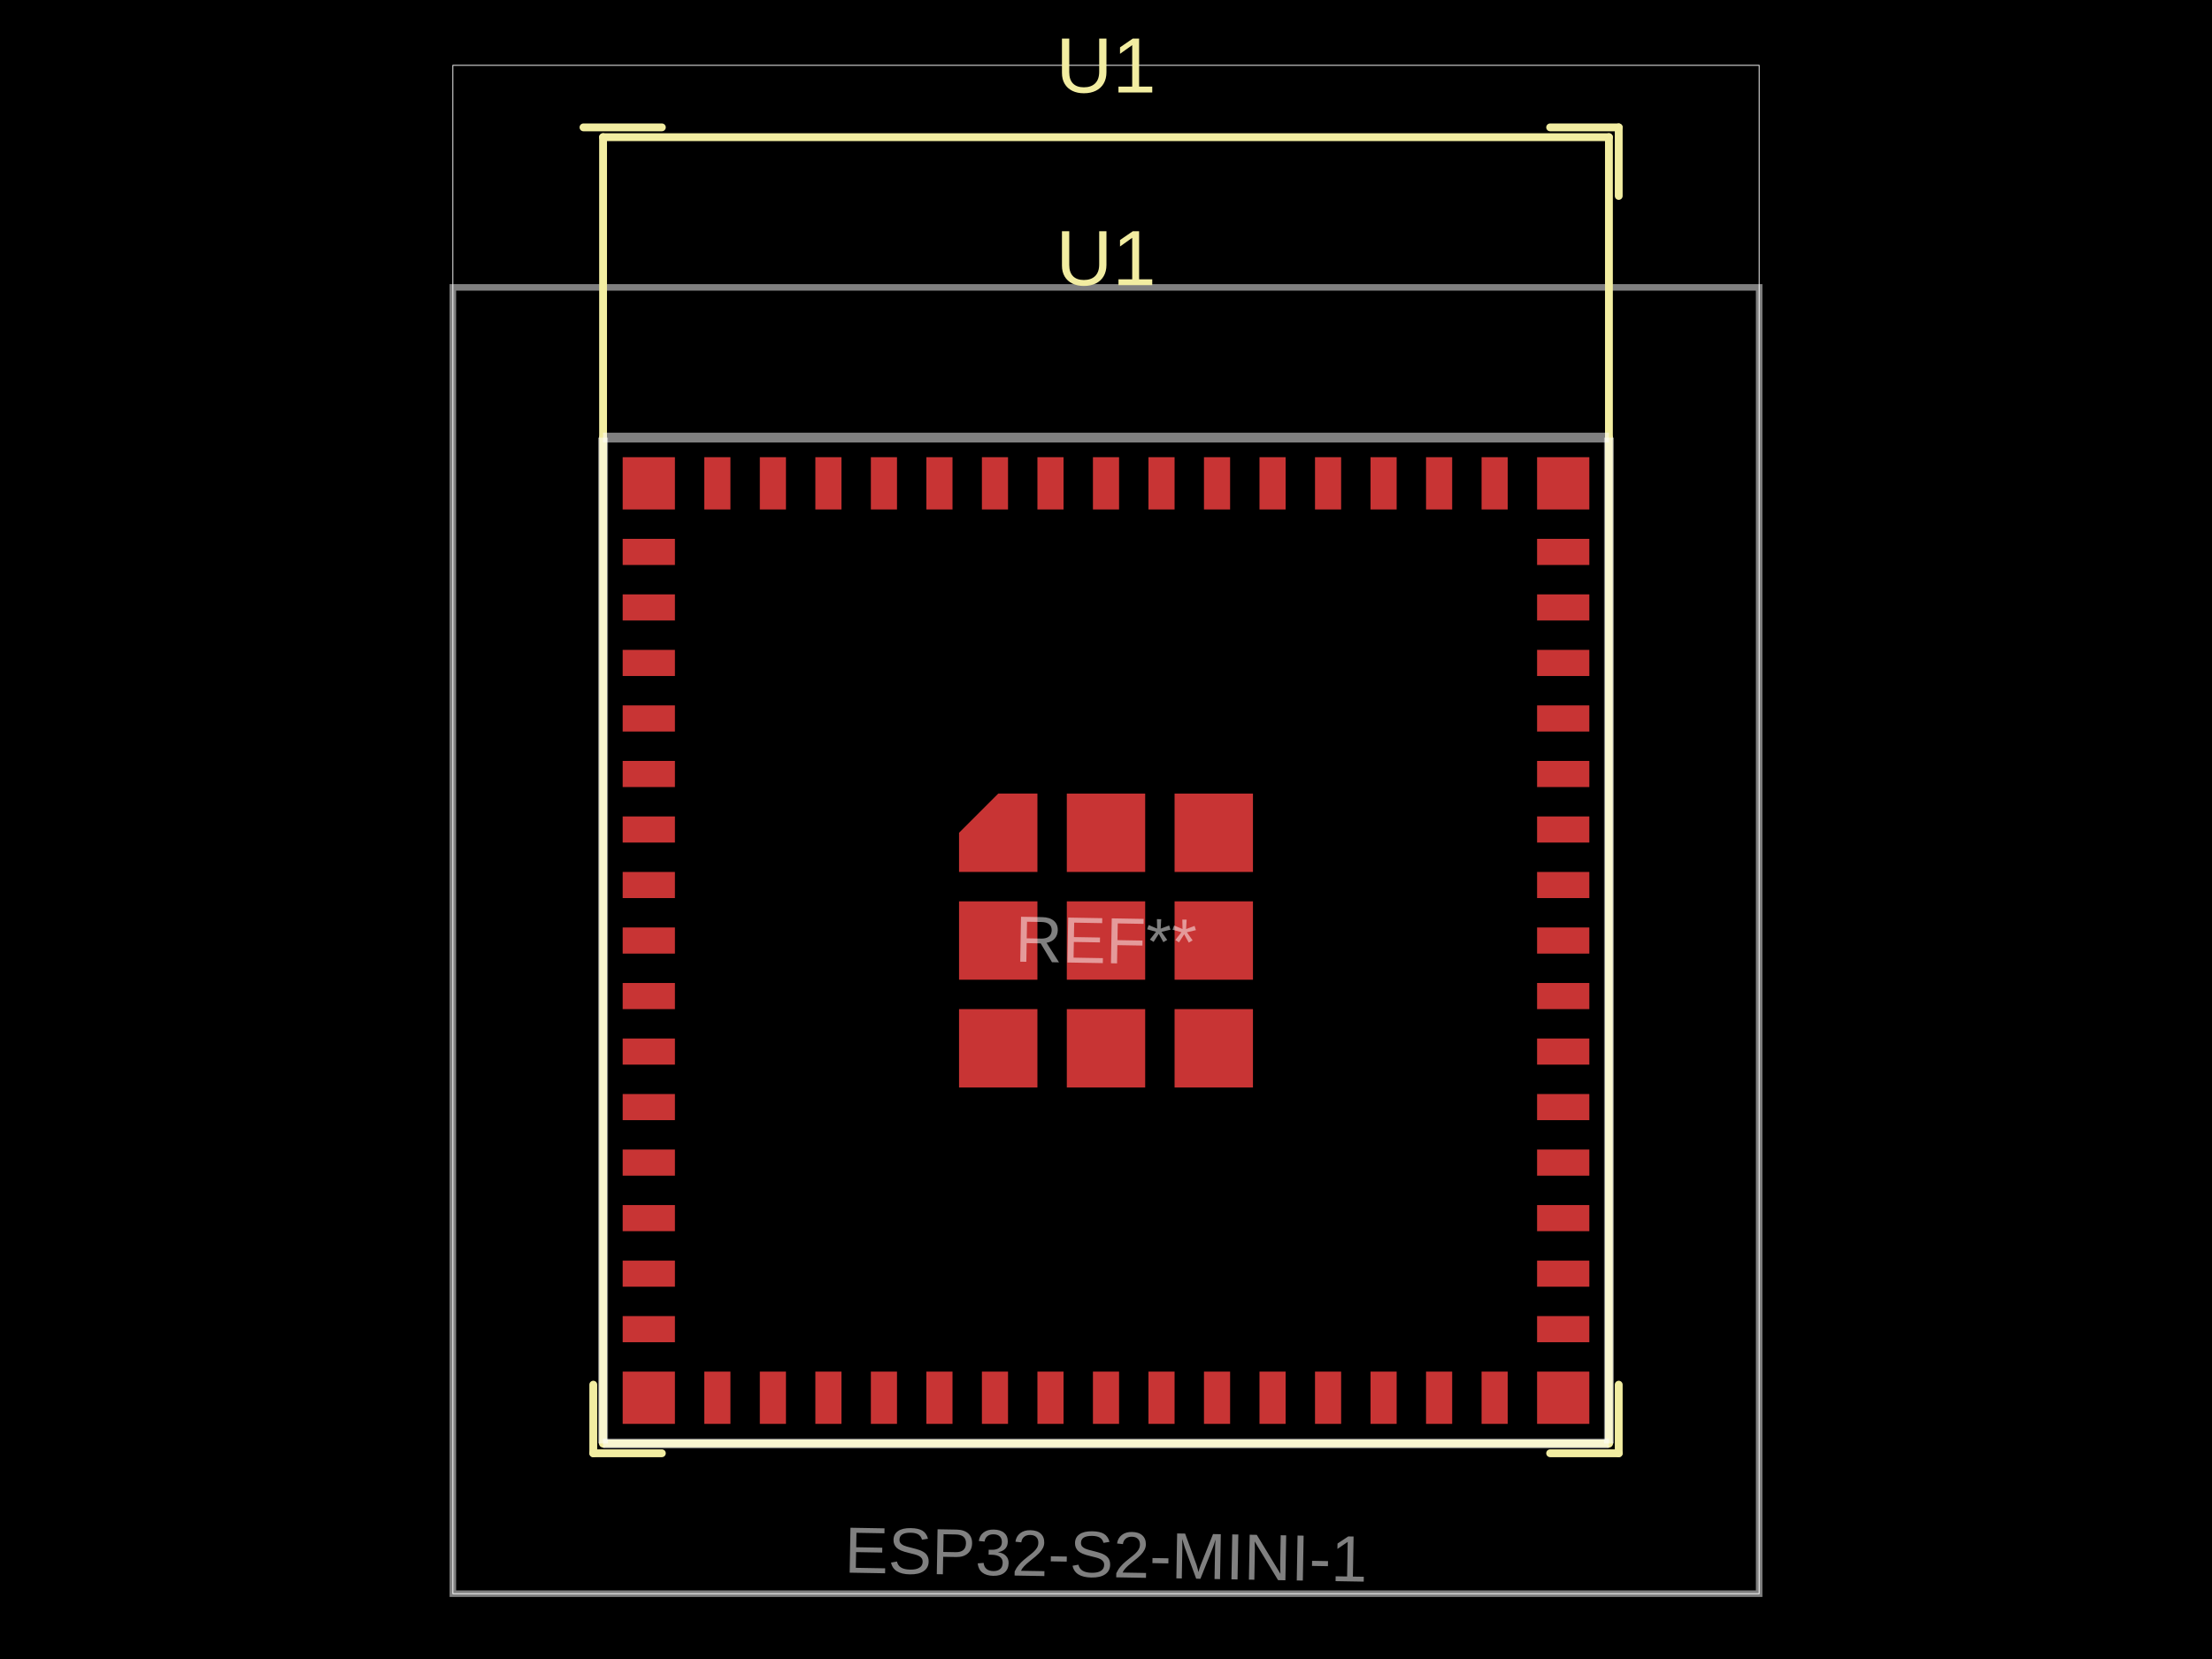
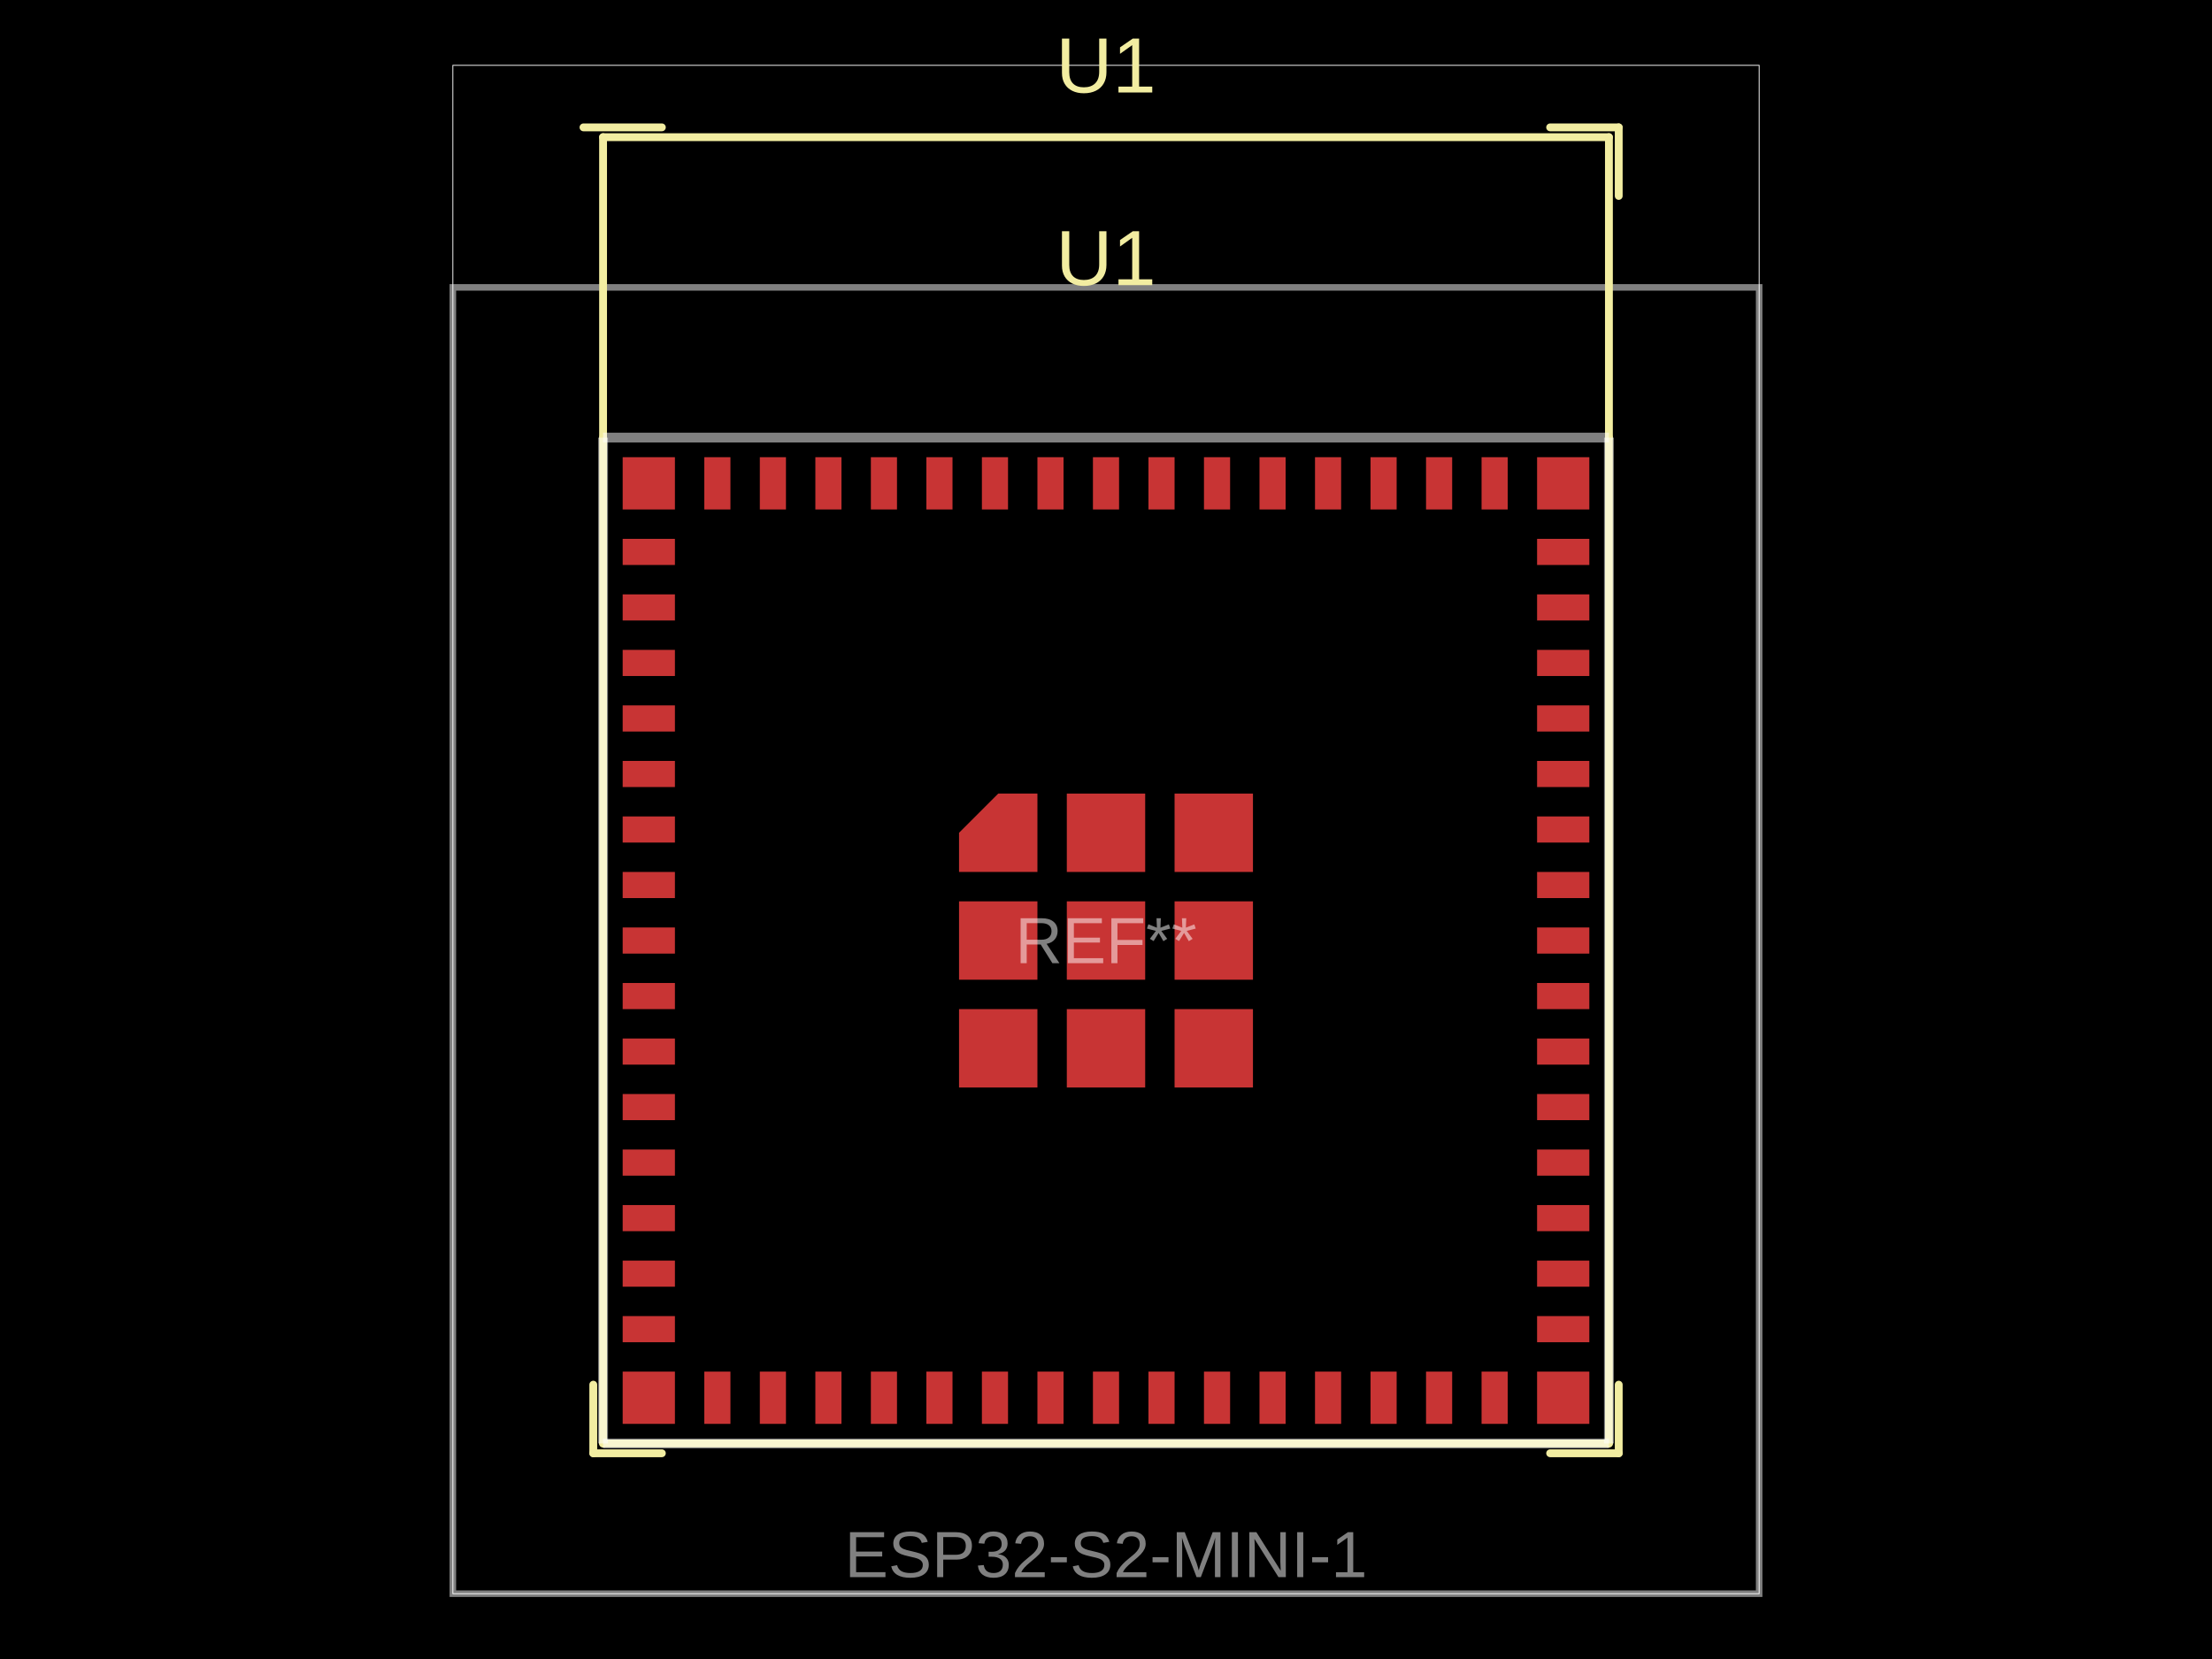
<svg xmlns="http://www.w3.org/2000/svg" width="800" height="600">
  <style />
  <rect class="boundary" x="0" y="0" fill="#000" width="800" height="600" data-type="pcb_background" data-pcb-layer="global" />
  <rect class="pcb-boundary" fill="none" stroke="#fff" stroke-width="0.3" x="163.78" y="23.622" width="472.441" height="552.756" data-type="pcb_boundary" data-pcb-layer="global" />
  <path class="pcb-board" d="M 163.78 576.378 L 636.22 576.378 L 636.22 103.937 L 163.78 103.937 Z" fill="none" stroke="rgba(255, 255, 255, 0.5)" stroke-width="2.362" data-type="pcb_board" data-pcb-layer="board" />
  <rect class="pcb-pad" fill="rgb(200, 52, 52)" x="225.197" y="194.882" width="18.898" height="9.449" data-type="pcb_smtpad" data-pcb-layer="top" />
  <rect class="pcb-pad" fill="rgb(200, 52, 52)" x="225.197" y="214.961" width="18.898" height="9.449" data-type="pcb_smtpad" data-pcb-layer="top" />
  <rect class="pcb-pad" fill="rgb(200, 52, 52)" x="225.197" y="235.039" width="18.898" height="9.449" data-type="pcb_smtpad" data-pcb-layer="top" />
  <rect class="pcb-pad" fill="rgb(200, 52, 52)" x="225.197" y="255.118" width="18.898" height="9.449" data-type="pcb_smtpad" data-pcb-layer="top" />
  <rect class="pcb-pad" fill="rgb(200, 52, 52)" x="225.197" y="275.197" width="18.898" height="9.449" data-type="pcb_smtpad" data-pcb-layer="top" />
  <rect class="pcb-pad" fill="rgb(200, 52, 52)" x="225.197" y="295.276" width="18.898" height="9.449" data-type="pcb_smtpad" data-pcb-layer="top" />
  <rect class="pcb-pad" fill="rgb(200, 52, 52)" x="225.197" y="315.354" width="18.898" height="9.449" data-type="pcb_smtpad" data-pcb-layer="top" />
  <rect class="pcb-pad" fill="rgb(200, 52, 52)" x="225.197" y="335.433" width="18.898" height="9.449" data-type="pcb_smtpad" data-pcb-layer="top" />
  <rect class="pcb-pad" fill="rgb(200, 52, 52)" x="225.197" y="355.512" width="18.898" height="9.449" data-type="pcb_smtpad" data-pcb-layer="top" />
  <rect class="pcb-pad" fill="rgb(200, 52, 52)" x="225.197" y="375.591" width="18.898" height="9.449" data-type="pcb_smtpad" data-pcb-layer="top" />
  <rect class="pcb-pad" fill="rgb(200, 52, 52)" x="225.197" y="395.669" width="18.898" height="9.449" data-type="pcb_smtpad" data-pcb-layer="top" />
  <rect class="pcb-pad" fill="rgb(200, 52, 52)" x="225.197" y="415.748" width="18.898" height="9.449" data-type="pcb_smtpad" data-pcb-layer="top" />
  <rect class="pcb-pad" fill="rgb(200, 52, 52)" x="225.197" y="435.827" width="18.898" height="9.449" data-type="pcb_smtpad" data-pcb-layer="top" />
  <rect class="pcb-pad" fill="rgb(200, 52, 52)" x="225.197" y="455.906" width="18.898" height="9.449" data-type="pcb_smtpad" data-pcb-layer="top" />
  <rect class="pcb-pad" fill="rgb(200, 52, 52)" x="225.197" y="475.984" width="18.898" height="9.449" data-type="pcb_smtpad" data-pcb-layer="top" />
  <rect class="pcb-pad" fill="rgb(200, 52, 52)" x="254.724" y="496.063" width="9.449" height="18.898" data-type="pcb_smtpad" data-pcb-layer="top" />
  <rect class="pcb-pad" fill="rgb(200, 52, 52)" x="274.803" y="496.063" width="9.449" height="18.898" data-type="pcb_smtpad" data-pcb-layer="top" />
  <rect class="pcb-pad" fill="rgb(200, 52, 52)" x="294.882" y="496.063" width="9.449" height="18.898" data-type="pcb_smtpad" data-pcb-layer="top" />
  <rect class="pcb-pad" fill="rgb(200, 52, 52)" x="314.961" y="496.063" width="9.449" height="18.898" data-type="pcb_smtpad" data-pcb-layer="top" />
  <rect class="pcb-pad" fill="rgb(200, 52, 52)" x="335.039" y="496.063" width="9.449" height="18.898" data-type="pcb_smtpad" data-pcb-layer="top" />
  <rect class="pcb-pad" fill="rgb(200, 52, 52)" x="355.118" y="496.063" width="9.449" height="18.898" data-type="pcb_smtpad" data-pcb-layer="top" />
  <rect class="pcb-pad" fill="rgb(200, 52, 52)" x="375.197" y="496.063" width="9.449" height="18.898" data-type="pcb_smtpad" data-pcb-layer="top" />
  <rect class="pcb-pad" fill="rgb(200, 52, 52)" x="395.276" y="496.063" width="9.449" height="18.898" data-type="pcb_smtpad" data-pcb-layer="top" />
  <rect class="pcb-pad" fill="rgb(200, 52, 52)" x="415.354" y="496.063" width="9.449" height="18.898" data-type="pcb_smtpad" data-pcb-layer="top" />
  <rect class="pcb-pad" fill="rgb(200, 52, 52)" x="435.433" y="496.063" width="9.449" height="18.898" data-type="pcb_smtpad" data-pcb-layer="top" />
  <rect class="pcb-pad" fill="rgb(200, 52, 52)" x="455.512" y="496.063" width="9.449" height="18.898" data-type="pcb_smtpad" data-pcb-layer="top" />
  <rect class="pcb-pad" fill="rgb(200, 52, 52)" x="475.591" y="496.063" width="9.449" height="18.898" data-type="pcb_smtpad" data-pcb-layer="top" />
  <rect class="pcb-pad" fill="rgb(200, 52, 52)" x="495.669" y="496.063" width="9.449" height="18.898" data-type="pcb_smtpad" data-pcb-layer="top" />
  <rect class="pcb-pad" fill="rgb(200, 52, 52)" x="515.748" y="496.063" width="9.449" height="18.898" data-type="pcb_smtpad" data-pcb-layer="top" />
  <rect class="pcb-pad" fill="rgb(200, 52, 52)" x="535.827" y="496.063" width="9.449" height="18.898" data-type="pcb_smtpad" data-pcb-layer="top" />
  <rect class="pcb-pad" fill="rgb(200, 52, 52)" x="555.906" y="475.984" width="18.898" height="9.449" data-type="pcb_smtpad" data-pcb-layer="top" />
  <rect class="pcb-pad" fill="rgb(200, 52, 52)" x="555.906" y="455.906" width="18.898" height="9.449" data-type="pcb_smtpad" data-pcb-layer="top" />
  <rect class="pcb-pad" fill="rgb(200, 52, 52)" x="555.906" y="435.827" width="18.898" height="9.449" data-type="pcb_smtpad" data-pcb-layer="top" />
  <rect class="pcb-pad" fill="rgb(200, 52, 52)" x="555.906" y="415.748" width="18.898" height="9.449" data-type="pcb_smtpad" data-pcb-layer="top" />
  <rect class="pcb-pad" fill="rgb(200, 52, 52)" x="555.906" y="395.669" width="18.898" height="9.449" data-type="pcb_smtpad" data-pcb-layer="top" />
  <rect class="pcb-pad" fill="rgb(200, 52, 52)" x="555.906" y="375.591" width="18.898" height="9.449" data-type="pcb_smtpad" data-pcb-layer="top" />
  <rect class="pcb-pad" fill="rgb(200, 52, 52)" x="555.906" y="355.512" width="18.898" height="9.449" data-type="pcb_smtpad" data-pcb-layer="top" />
  <rect class="pcb-pad" fill="rgb(200, 52, 52)" x="555.906" y="335.433" width="18.898" height="9.449" data-type="pcb_smtpad" data-pcb-layer="top" />
  <rect class="pcb-pad" fill="rgb(200, 52, 52)" x="555.906" y="315.354" width="18.898" height="9.449" data-type="pcb_smtpad" data-pcb-layer="top" />
  <rect class="pcb-pad" fill="rgb(200, 52, 52)" x="555.906" y="295.276" width="18.898" height="9.449" data-type="pcb_smtpad" data-pcb-layer="top" />
  <rect class="pcb-pad" fill="rgb(200, 52, 52)" x="555.906" y="275.197" width="18.898" height="9.449" data-type="pcb_smtpad" data-pcb-layer="top" />
  <rect class="pcb-pad" fill="rgb(200, 52, 52)" x="555.906" y="255.118" width="18.898" height="9.449" data-type="pcb_smtpad" data-pcb-layer="top" />
  <rect class="pcb-pad" fill="rgb(200, 52, 52)" x="555.906" y="235.039" width="18.898" height="9.449" data-type="pcb_smtpad" data-pcb-layer="top" />
  <rect class="pcb-pad" fill="rgb(200, 52, 52)" x="555.906" y="214.961" width="18.898" height="9.449" data-type="pcb_smtpad" data-pcb-layer="top" />
  <rect class="pcb-pad" fill="rgb(200, 52, 52)" x="555.906" y="194.882" width="18.898" height="9.449" data-type="pcb_smtpad" data-pcb-layer="top" />
  <rect class="pcb-pad" fill="rgb(200, 52, 52)" x="535.827" y="165.354" width="9.449" height="18.898" data-type="pcb_smtpad" data-pcb-layer="top" />
  <rect class="pcb-pad" fill="rgb(200, 52, 52)" x="515.748" y="165.354" width="9.449" height="18.898" data-type="pcb_smtpad" data-pcb-layer="top" />
  <rect class="pcb-pad" fill="rgb(200, 52, 52)" x="495.669" y="165.354" width="9.449" height="18.898" data-type="pcb_smtpad" data-pcb-layer="top" />
  <rect class="pcb-pad" fill="rgb(200, 52, 52)" x="475.591" y="165.354" width="9.449" height="18.898" data-type="pcb_smtpad" data-pcb-layer="top" />
  <rect class="pcb-pad" fill="rgb(200, 52, 52)" x="455.512" y="165.354" width="9.449" height="18.898" data-type="pcb_smtpad" data-pcb-layer="top" />
  <rect class="pcb-pad" fill="rgb(200, 52, 52)" x="435.433" y="165.354" width="9.449" height="18.898" data-type="pcb_smtpad" data-pcb-layer="top" />
  <rect class="pcb-pad" fill="rgb(200, 52, 52)" x="415.354" y="165.354" width="9.449" height="18.898" data-type="pcb_smtpad" data-pcb-layer="top" />
  <rect class="pcb-pad" fill="rgb(200, 52, 52)" x="395.276" y="165.354" width="9.449" height="18.898" data-type="pcb_smtpad" data-pcb-layer="top" />
  <rect class="pcb-pad" fill="rgb(200, 52, 52)" x="375.197" y="165.354" width="9.449" height="18.898" data-type="pcb_smtpad" data-pcb-layer="top" />
  <rect class="pcb-pad" fill="rgb(200, 52, 52)" x="355.118" y="165.354" width="9.449" height="18.898" data-type="pcb_smtpad" data-pcb-layer="top" />
  <rect class="pcb-pad" fill="rgb(200, 52, 52)" x="335.039" y="165.354" width="9.449" height="18.898" data-type="pcb_smtpad" data-pcb-layer="top" />
  <rect class="pcb-pad" fill="rgb(200, 52, 52)" x="314.961" y="165.354" width="9.449" height="18.898" data-type="pcb_smtpad" data-pcb-layer="top" />
  <rect class="pcb-pad" fill="rgb(200, 52, 52)" x="294.882" y="165.354" width="9.449" height="18.898" data-type="pcb_smtpad" data-pcb-layer="top" />
  <rect class="pcb-pad" fill="rgb(200, 52, 52)" x="274.803" y="165.354" width="9.449" height="18.898" data-type="pcb_smtpad" data-pcb-layer="top" />
  <rect class="pcb-pad" fill="rgb(200, 52, 52)" x="254.724" y="165.354" width="9.449" height="18.898" data-type="pcb_smtpad" data-pcb-layer="top" />
  <polygon class="pcb-pad" fill="rgb(200, 52, 52)" points="375.197,315.354 346.85,315.354 346.85,301.181 361.024,287.008 375.197,287.008" data-type="pcb_smtpad" data-pcb-layer="top" />
  <rect class="pcb-pad" fill="rgb(200, 52, 52)" x="346.85" y="325.984" width="28.346" height="28.346" data-type="pcb_smtpad" data-pcb-layer="top" />
  <rect class="pcb-pad" fill="rgb(200, 52, 52)" x="346.85" y="364.961" width="28.346" height="28.346" data-type="pcb_smtpad" data-pcb-layer="top" />
  <rect class="pcb-pad" fill="rgb(200, 52, 52)" x="385.827" y="287.008" width="28.346" height="28.346" data-type="pcb_smtpad" data-pcb-layer="top" />
  <rect class="pcb-pad" fill="rgb(200, 52, 52)" x="385.827" y="325.984" width="28.346" height="28.346" data-type="pcb_smtpad" data-pcb-layer="top" />
  <rect class="pcb-pad" fill="rgb(200, 52, 52)" x="385.827" y="364.961" width="28.346" height="28.346" data-type="pcb_smtpad" data-pcb-layer="top" />
  <rect class="pcb-pad" fill="rgb(200, 52, 52)" x="424.803" y="287.008" width="28.346" height="28.346" data-type="pcb_smtpad" data-pcb-layer="top" />
  <rect class="pcb-pad" fill="rgb(200, 52, 52)" x="424.803" y="325.984" width="28.346" height="28.346" data-type="pcb_smtpad" data-pcb-layer="top" />
  <rect class="pcb-pad" fill="rgb(200, 52, 52)" x="424.803" y="364.961" width="28.346" height="28.346" data-type="pcb_smtpad" data-pcb-layer="top" />
  <rect class="pcb-pad" fill="rgb(200, 52, 52)" x="225.197" y="165.354" width="18.898" height="18.898" data-type="pcb_smtpad" data-pcb-layer="top" />
  <rect class="pcb-pad" fill="rgb(200, 52, 52)" x="225.197" y="496.063" width="18.898" height="18.898" data-type="pcb_smtpad" data-pcb-layer="top" />
  <rect class="pcb-pad" fill="rgb(200, 52, 52)" x="555.906" y="496.063" width="18.898" height="18.898" data-type="pcb_smtpad" data-pcb-layer="top" />
  <rect class="pcb-pad" fill="rgb(200, 52, 52)" x="555.906" y="165.354" width="18.898" height="18.898" data-type="pcb_smtpad" data-pcb-layer="top" />
  <text x="0" y="0" dx="0" dy="0" fill="#f2eda1" font-family="Arial, sans-serif" font-size="28.346" text-anchor="middle" dominant-baseline="central" transform="matrix(1,0,0,1,400,23.62205)" class="pcb-silkscreen-text pcb-silkscreen-top" data-pcb-silkscreen-text-id="pcb_silkscreen_text_0" stroke="none" data-type="pcb_silkscreen_text" data-pcb-layer="top">U1</text>
  <text x="0" y="0" dx="0" dy="0" fill="#f2eda1" font-family="Arial, sans-serif" font-size="28.346" text-anchor="middle" dominant-baseline="central" transform="matrix(1,0,0,1,400,93.30709)" class="pcb-silkscreen-text pcb-silkscreen-top" data-pcb-silkscreen-text-id="pcb_silkscreen_text_1" stroke="none" data-type="pcb_silkscreen_text" data-pcb-layer="top">U1</text>
  <path class="pcb-silkscreen pcb-silkscreen-top" d="M 214.567 525.591 L 214.567 500.787" fill="none" stroke="#f2eda1" stroke-width="2.835" stroke-linecap="round" stroke-linejoin="round" data-pcb-component-id="pcb_component_0" data-pcb-silkscreen-path-id="pcb_silkscreen_path_0" data-type="pcb_silkscreen_path" data-pcb-layer="top" />
  <path class="pcb-silkscreen pcb-silkscreen-top" d="M 218.11 49.606 L 218.11 158.268" fill="none" stroke="#f2eda1" stroke-width="2.835" stroke-linecap="round" stroke-linejoin="round" data-pcb-component-id="pcb_component_0" data-pcb-silkscreen-path-id="pcb_silkscreen_path_1" data-type="pcb_silkscreen_path" data-pcb-layer="top" />
  <path class="pcb-silkscreen pcb-silkscreen-top" d="M 218.11 49.606 L 581.89 49.606" fill="none" stroke="#f2eda1" stroke-width="2.835" stroke-linecap="round" stroke-linejoin="round" data-pcb-component-id="pcb_component_0" data-pcb-silkscreen-path-id="pcb_silkscreen_path_2" data-type="pcb_silkscreen_path" data-pcb-layer="top" />
  <path class="pcb-silkscreen pcb-silkscreen-top" d="M 218.11 522.047 L 218.11 158.268" fill="none" stroke="#f2eda1" stroke-width="2.835" stroke-linecap="round" stroke-linejoin="round" data-pcb-component-id="pcb_component_0" data-pcb-silkscreen-path-id="pcb_silkscreen_path_3" data-type="pcb_silkscreen_path" data-pcb-layer="top" />
  <path class="pcb-silkscreen pcb-silkscreen-top" d="M 239.37 46.063 L 211.024 46.063" fill="none" stroke="#f2eda1" stroke-width="2.835" stroke-linecap="round" stroke-linejoin="round" data-pcb-component-id="pcb_component_0" data-pcb-silkscreen-path-id="pcb_silkscreen_path_4" data-type="pcb_silkscreen_path" data-pcb-layer="top" />
  <path class="pcb-silkscreen pcb-silkscreen-top" d="M 239.37 525.591 L 214.567 525.591" fill="none" stroke="#f2eda1" stroke-width="2.835" stroke-linecap="round" stroke-linejoin="round" data-pcb-component-id="pcb_component_0" data-pcb-silkscreen-path-id="pcb_silkscreen_path_5" data-type="pcb_silkscreen_path" data-pcb-layer="top" />
  <path class="pcb-silkscreen pcb-silkscreen-top" d="M 560.63 46.063 L 585.433 46.063" fill="none" stroke="#f2eda1" stroke-width="2.835" stroke-linecap="round" stroke-linejoin="round" data-pcb-component-id="pcb_component_0" data-pcb-silkscreen-path-id="pcb_silkscreen_path_6" data-type="pcb_silkscreen_path" data-pcb-layer="top" />
  <path class="pcb-silkscreen pcb-silkscreen-top" d="M 560.63 525.591 L 585.433 525.591" fill="none" stroke="#f2eda1" stroke-width="2.835" stroke-linecap="round" stroke-linejoin="round" data-pcb-component-id="pcb_component_0" data-pcb-silkscreen-path-id="pcb_silkscreen_path_7" data-type="pcb_silkscreen_path" data-pcb-layer="top" />
  <path class="pcb-silkscreen pcb-silkscreen-top" d="M 581.89 49.606 L 581.89 158.268" fill="none" stroke="#f2eda1" stroke-width="2.835" stroke-linecap="round" stroke-linejoin="round" data-pcb-component-id="pcb_component_0" data-pcb-silkscreen-path-id="pcb_silkscreen_path_8" data-type="pcb_silkscreen_path" data-pcb-layer="top" />
  <path class="pcb-silkscreen pcb-silkscreen-top" d="M 581.89 158.268 L 581.89 522.047" fill="none" stroke="#f2eda1" stroke-width="2.835" stroke-linecap="round" stroke-linejoin="round" data-pcb-component-id="pcb_component_0" data-pcb-silkscreen-path-id="pcb_silkscreen_path_9" data-type="pcb_silkscreen_path" data-pcb-layer="top" />
  <path class="pcb-silkscreen pcb-silkscreen-top" d="M 581.89 522.047 L 218.11 522.047" fill="none" stroke="#f2eda1" stroke-width="2.835" stroke-linecap="round" stroke-linejoin="round" data-pcb-component-id="pcb_component_0" data-pcb-silkscreen-path-id="pcb_silkscreen_path_10" data-type="pcb_silkscreen_path" data-pcb-layer="top" />
  <path class="pcb-silkscreen pcb-silkscreen-top" d="M 585.433 46.063 L 585.433 70.866" fill="none" stroke="#f2eda1" stroke-width="2.835" stroke-linecap="round" stroke-linejoin="round" data-pcb-component-id="pcb_component_0" data-pcb-silkscreen-path-id="pcb_silkscreen_path_11" data-type="pcb_silkscreen_path" data-pcb-layer="top" />
  <path class="pcb-silkscreen pcb-silkscreen-top" d="M 585.433 525.591 L 585.433 500.787" fill="none" stroke="#f2eda1" stroke-width="2.835" stroke-linecap="round" stroke-linejoin="round" data-pcb-component-id="pcb_component_0" data-pcb-silkscreen-path-id="pcb_silkscreen_path_12" data-type="pcb_silkscreen_path" data-pcb-layer="top" />
-   <text x="0" y="0" font-family="Arial, sans-serif" font-size="23.622" text-anchor="middle" dominant-baseline="central" transform="matrix(0.9998477,0.01745241,-0.01745241,0.9998477,400,562.2047)" class="pcb-fabrication-note-text" fill="rgba(255,255,255,0.5)" data-type="pcb_fabrication_note_text" data-pcb-layer="overlay">ESP32-S2-MINI-1</text>
-   <text x="0" y="0" font-family="Arial, sans-serif" font-size="23.622" text-anchor="middle" dominant-baseline="central" transform="matrix(0.9998477,0.01745241,-0.01745241,0.9998477,400,340.1575)" class="pcb-fabrication-note-text" fill="rgba(255,255,255,0.5)" data-type="pcb_fabrication_note_text" data-pcb-layer="overlay">REF**</text>
+   <text x="0" y="0" font-family="Arial, sans-serif" font-size="23.622" text-anchor="middle" dominant-baseline="central" transform="matrix(1,0,0,1,400,562.2047)" class="pcb-fabrication-note-text" fill="rgba(255,255,255,0.5)" data-type="pcb_fabrication_note_text" data-pcb-layer="overlay">ESP32-S2-MINI-1</text>
+   <text x="0" y="0" font-family="Arial, sans-serif" font-size="23.622" text-anchor="middle" dominant-baseline="central" transform="matrix(1,0,0,1,400,340.1575)" class="pcb-fabrication-note-text" fill="rgba(255,255,255,0.5)" data-type="pcb_fabrication_note_text" data-pcb-layer="overlay">REF**</text>
  <path class="pcb-fabrication-note-path" stroke="rgba(255,255,255,0.5)" fill="none" d="M 218.11 158.268 L 218.11 522.047" stroke-width="3.543" data-pcb-component-id="pcb_component_0" data-pcb-fabrication-note-path-id="pcb_fabrication_note_path_0" data-type="pcb_fabrication_note_path" data-pcb-layer="overlay" />
  <path class="pcb-fabrication-note-path" stroke="rgba(255,255,255,0.5)" fill="none" d="M 218.11 522.047 L 581.89 522.047" stroke-width="3.543" data-pcb-component-id="pcb_component_0" data-pcb-fabrication-note-path-id="pcb_fabrication_note_path_1" data-type="pcb_fabrication_note_path" data-pcb-layer="overlay" />
  <path class="pcb-fabrication-note-path" stroke="rgba(255,255,255,0.5)" fill="none" d="M 581.89 158.268 L 218.11 158.268" stroke-width="3.543" data-pcb-component-id="pcb_component_0" data-pcb-fabrication-note-path-id="pcb_fabrication_note_path_2" data-type="pcb_fabrication_note_path" data-pcb-layer="overlay" />
  <path class="pcb-fabrication-note-path" stroke="rgba(255,255,255,0.5)" fill="none" d="M 581.89 522.047 L 581.89 158.268" stroke-width="3.543" data-pcb-component-id="pcb_component_0" data-pcb-fabrication-note-path-id="pcb_fabrication_note_path_3" data-type="pcb_fabrication_note_path" data-pcb-layer="overlay" />
</svg>
